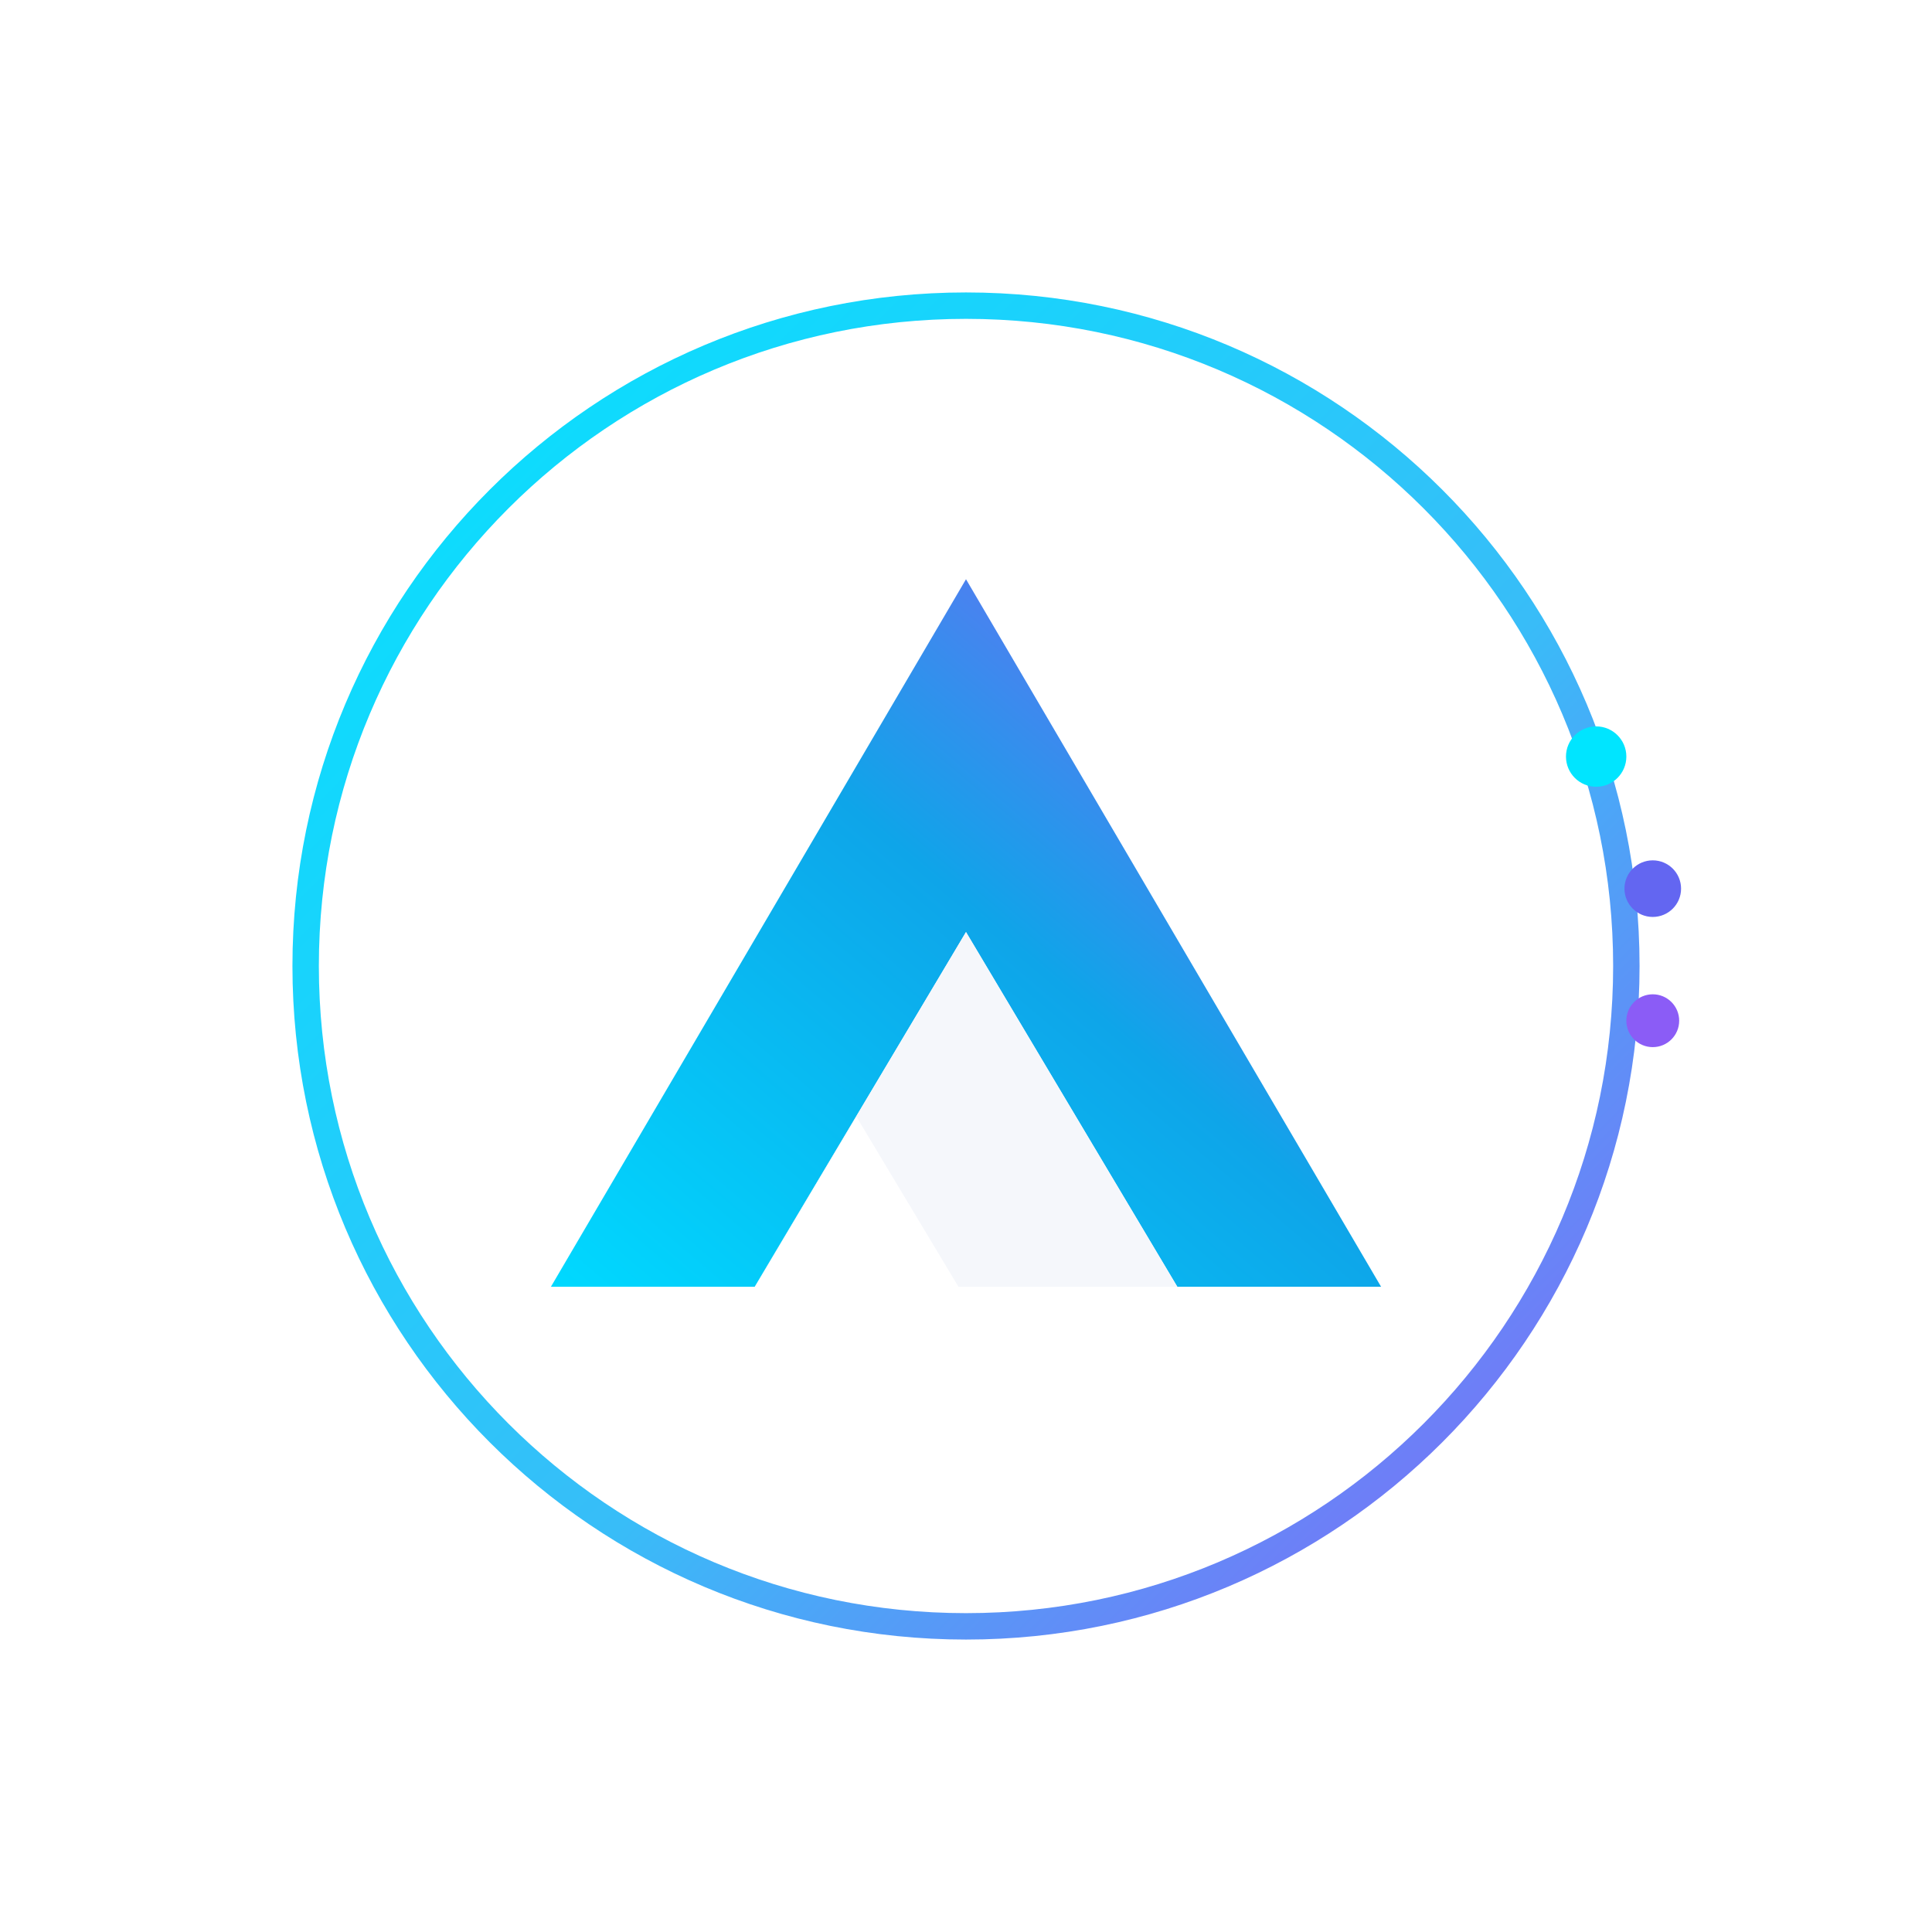
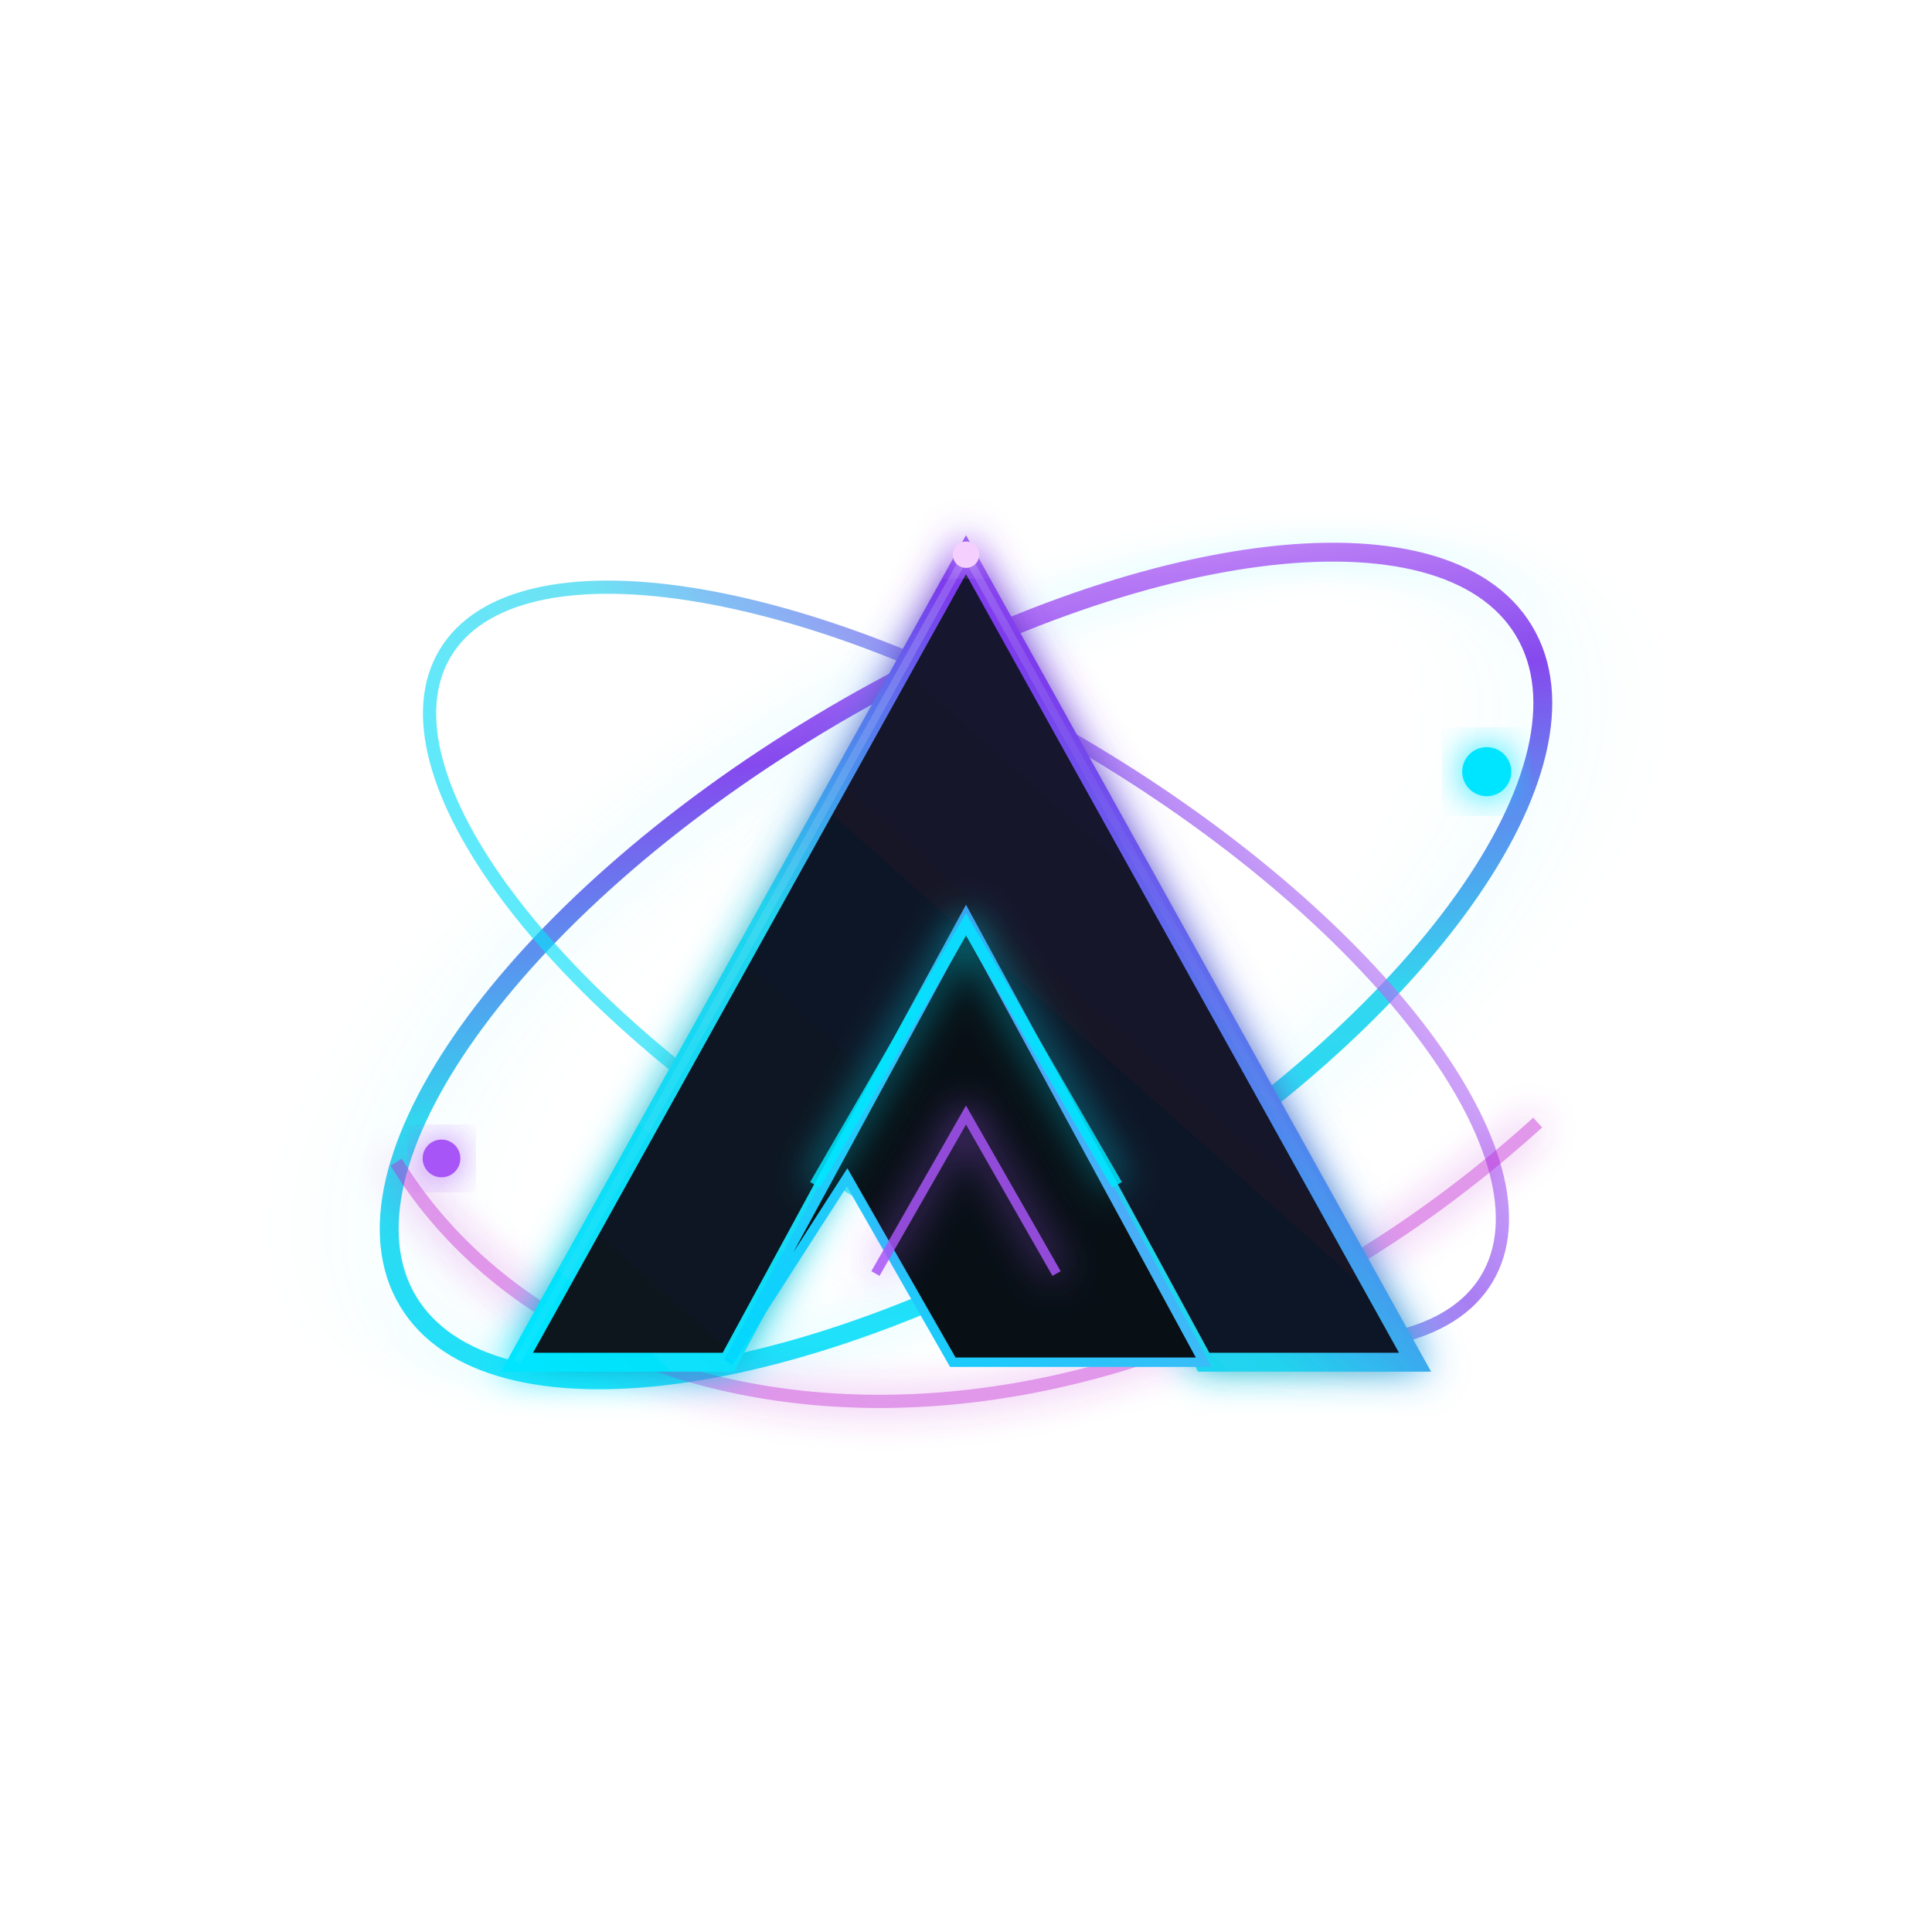
<svg xmlns="http://www.w3.org/2000/svg" viewBox="0 0 1024 1024" role="img" aria-label="Aura System">
  <defs>
-     <linearGradient id="orb" x1="0" y1="0" x2="1" y2="1">
+     <linearGradient id="edge" x1="0" y1="1" x2="1" y2="0">
      <stop offset="0" stop-color="#00e5ff" />
-       <stop offset=".58" stop-color="#38bdf8" />
-       <stop offset="1" stop-color="#8b5cf6" />
+       <stop offset=".42" stop-color="#22d3ee" />
+       <stop offset=".72" stop-color="#7c3aed" />
+       <stop offset="1" stop-color="#f0abfc" />
    </linearGradient>
-     <linearGradient id="aura" x1="0" y1="1" x2="1" y2="0">
+     <linearGradient id="face" x1="0" y1="1" x2="1" y2="0">
+       <stop offset="0" stop-color="#07151d" />
+       <stop offset=".5" stop-color="#111827" />
+       <stop offset="1" stop-color="#21153a" />
+     </linearGradient>
+     <linearGradient id="core" x1="0" y1="1" x2="1" y2="0">
      <stop offset="0" stop-color="#00d9ff" />
-       <stop offset=".52" stop-color="#0ea5e9" />
-       <stop offset="1" stop-color="#8b5cf6" />
+       <stop offset=".5" stop-color="#38bdf8" />
+       <stop offset="1" stop-color="#a855f7" />
+     </linearGradient>
+     <filter id="neon" x="-40%" y="-40%" width="180%" height="180%">
+       <feGaussianBlur stdDeviation="10" result="b" />
+       <feMerge>
+         <feMergeNode in="b" />
+         <feMergeNode in="SourceGraphic" />
+       </feMerge>
+     </filter>
+     <filter id="soft" x="-50%" y="-50%" width="200%" height="200%">
+       <feGaussianBlur stdDeviation="22" />
+     </filter>
+     <linearGradient id="sheen" x1="0" y1="0" x2="1" y2="1">
+       <stop offset="0" stop-color="#fff" stop-opacity=".34" />
+       <stop offset=".45" stop-color="#fff" stop-opacity=".05" />
+       <stop offset="1" stop-color="#fff" stop-opacity="0" />
    </linearGradient>
  </defs>
-   <circle cx="512" cy="512" r="350" fill="none" stroke="url(#orb)" stroke-width="14" />
-   <circle cx="846" cy="401" r="16" fill="#00e5ff" />
-   <circle cx="876" cy="471" r="15" fill="#6366f1" />
-   <circle cx="876" cy="541" r="14" fill="#8b5cf6" />
-   <path d="M292 682 L512 307 L732 682 L624 682 L512 494 L400 682 Z" fill="url(#aura)" />
-   <path d="M400 682 L512 494 L624 682 L508 682 L454 592 L400 682Z" fill="#f5f7fb" />
+   <g transform="translate(512 512)">
+     <ellipse rx="345" ry="150" transform="rotate(-31)" fill="none" stroke="#00e5ff" stroke-width="16" opacity=".12" filter="url(#soft)" />
+     <ellipse rx="345" ry="150" transform="rotate(-31)" fill="none" stroke="url(#edge)" stroke-width="10" opacity=".92" />
+     <ellipse rx="322" ry="132" transform="rotate(31)" fill="none" stroke="url(#edge)" stroke-width="7" opacity=".66" />
+     <path d="M-302 104C-205 262 73 291 303 83" fill="none" stroke="#c026d3" stroke-width="7" opacity=".48" filter="url(#neon)" />
+     <circle cx="276" cy="-103" r="13" fill="#00e5ff" filter="url(#neon)" />
+     <circle cx="-278" cy="102" r="10" fill="#a855f7" filter="url(#neon)" />
+     <path d="M-238 210L0-218L238 210L126 210L0-22L-126 210Z" fill="url(#face)" stroke="url(#edge)" stroke-width="10" filter="url(#neon)" />
+     <path d="M-126 210L0-22L126 210L-7 210L-63 112L-126 210Z" fill="#081016" stroke="url(#core)" stroke-width="5" />
+     <path d="M-238 210L0-218L238 210" fill="none" stroke="url(#sheen)" stroke-width="4" />
+     <path d="M-80 116L0-22L80 116" fill="none" stroke="#00e5ff" stroke-width="6" opacity=".88" filter="url(#neon)" />
+     <path d="M-48 163L0 79L48 163" fill="none" stroke="#a855f7" stroke-width="5" opacity=".86" filter="url(#neon)" />
+     <circle cx="0" cy="-218" r="7" fill="#f5d0fe" filter="url(#neon)" />
+   </g>
</svg>
